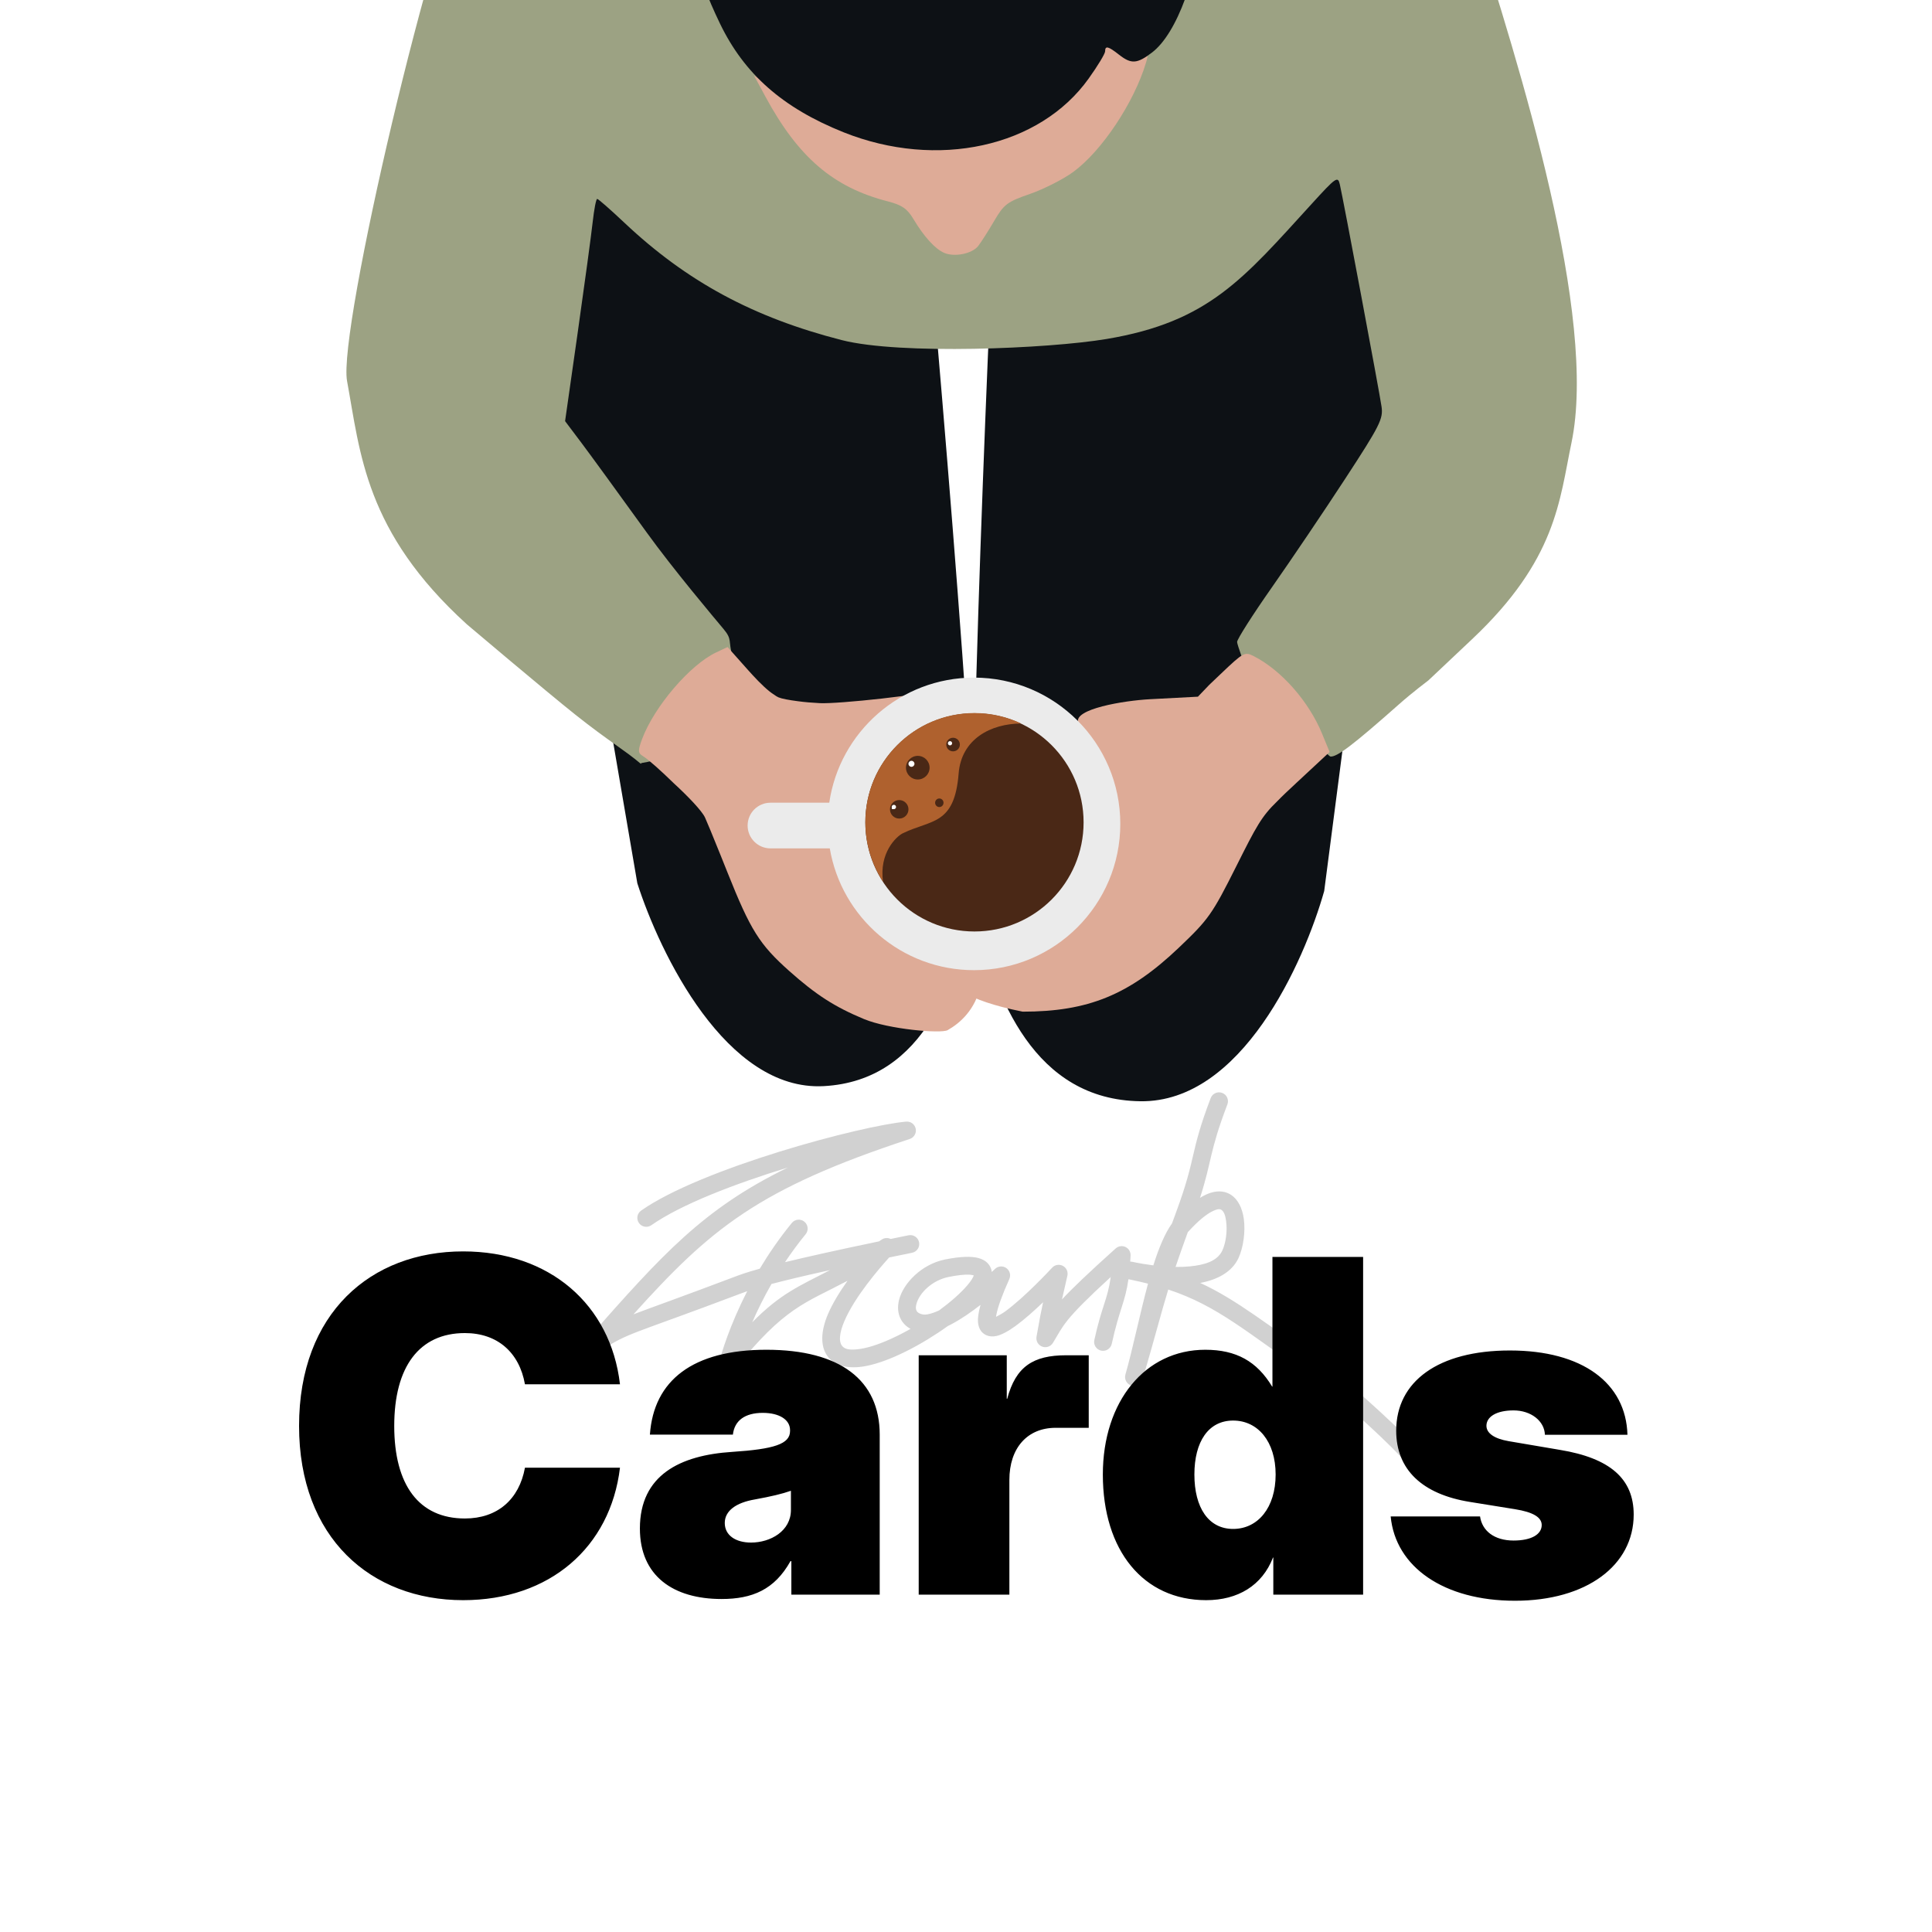
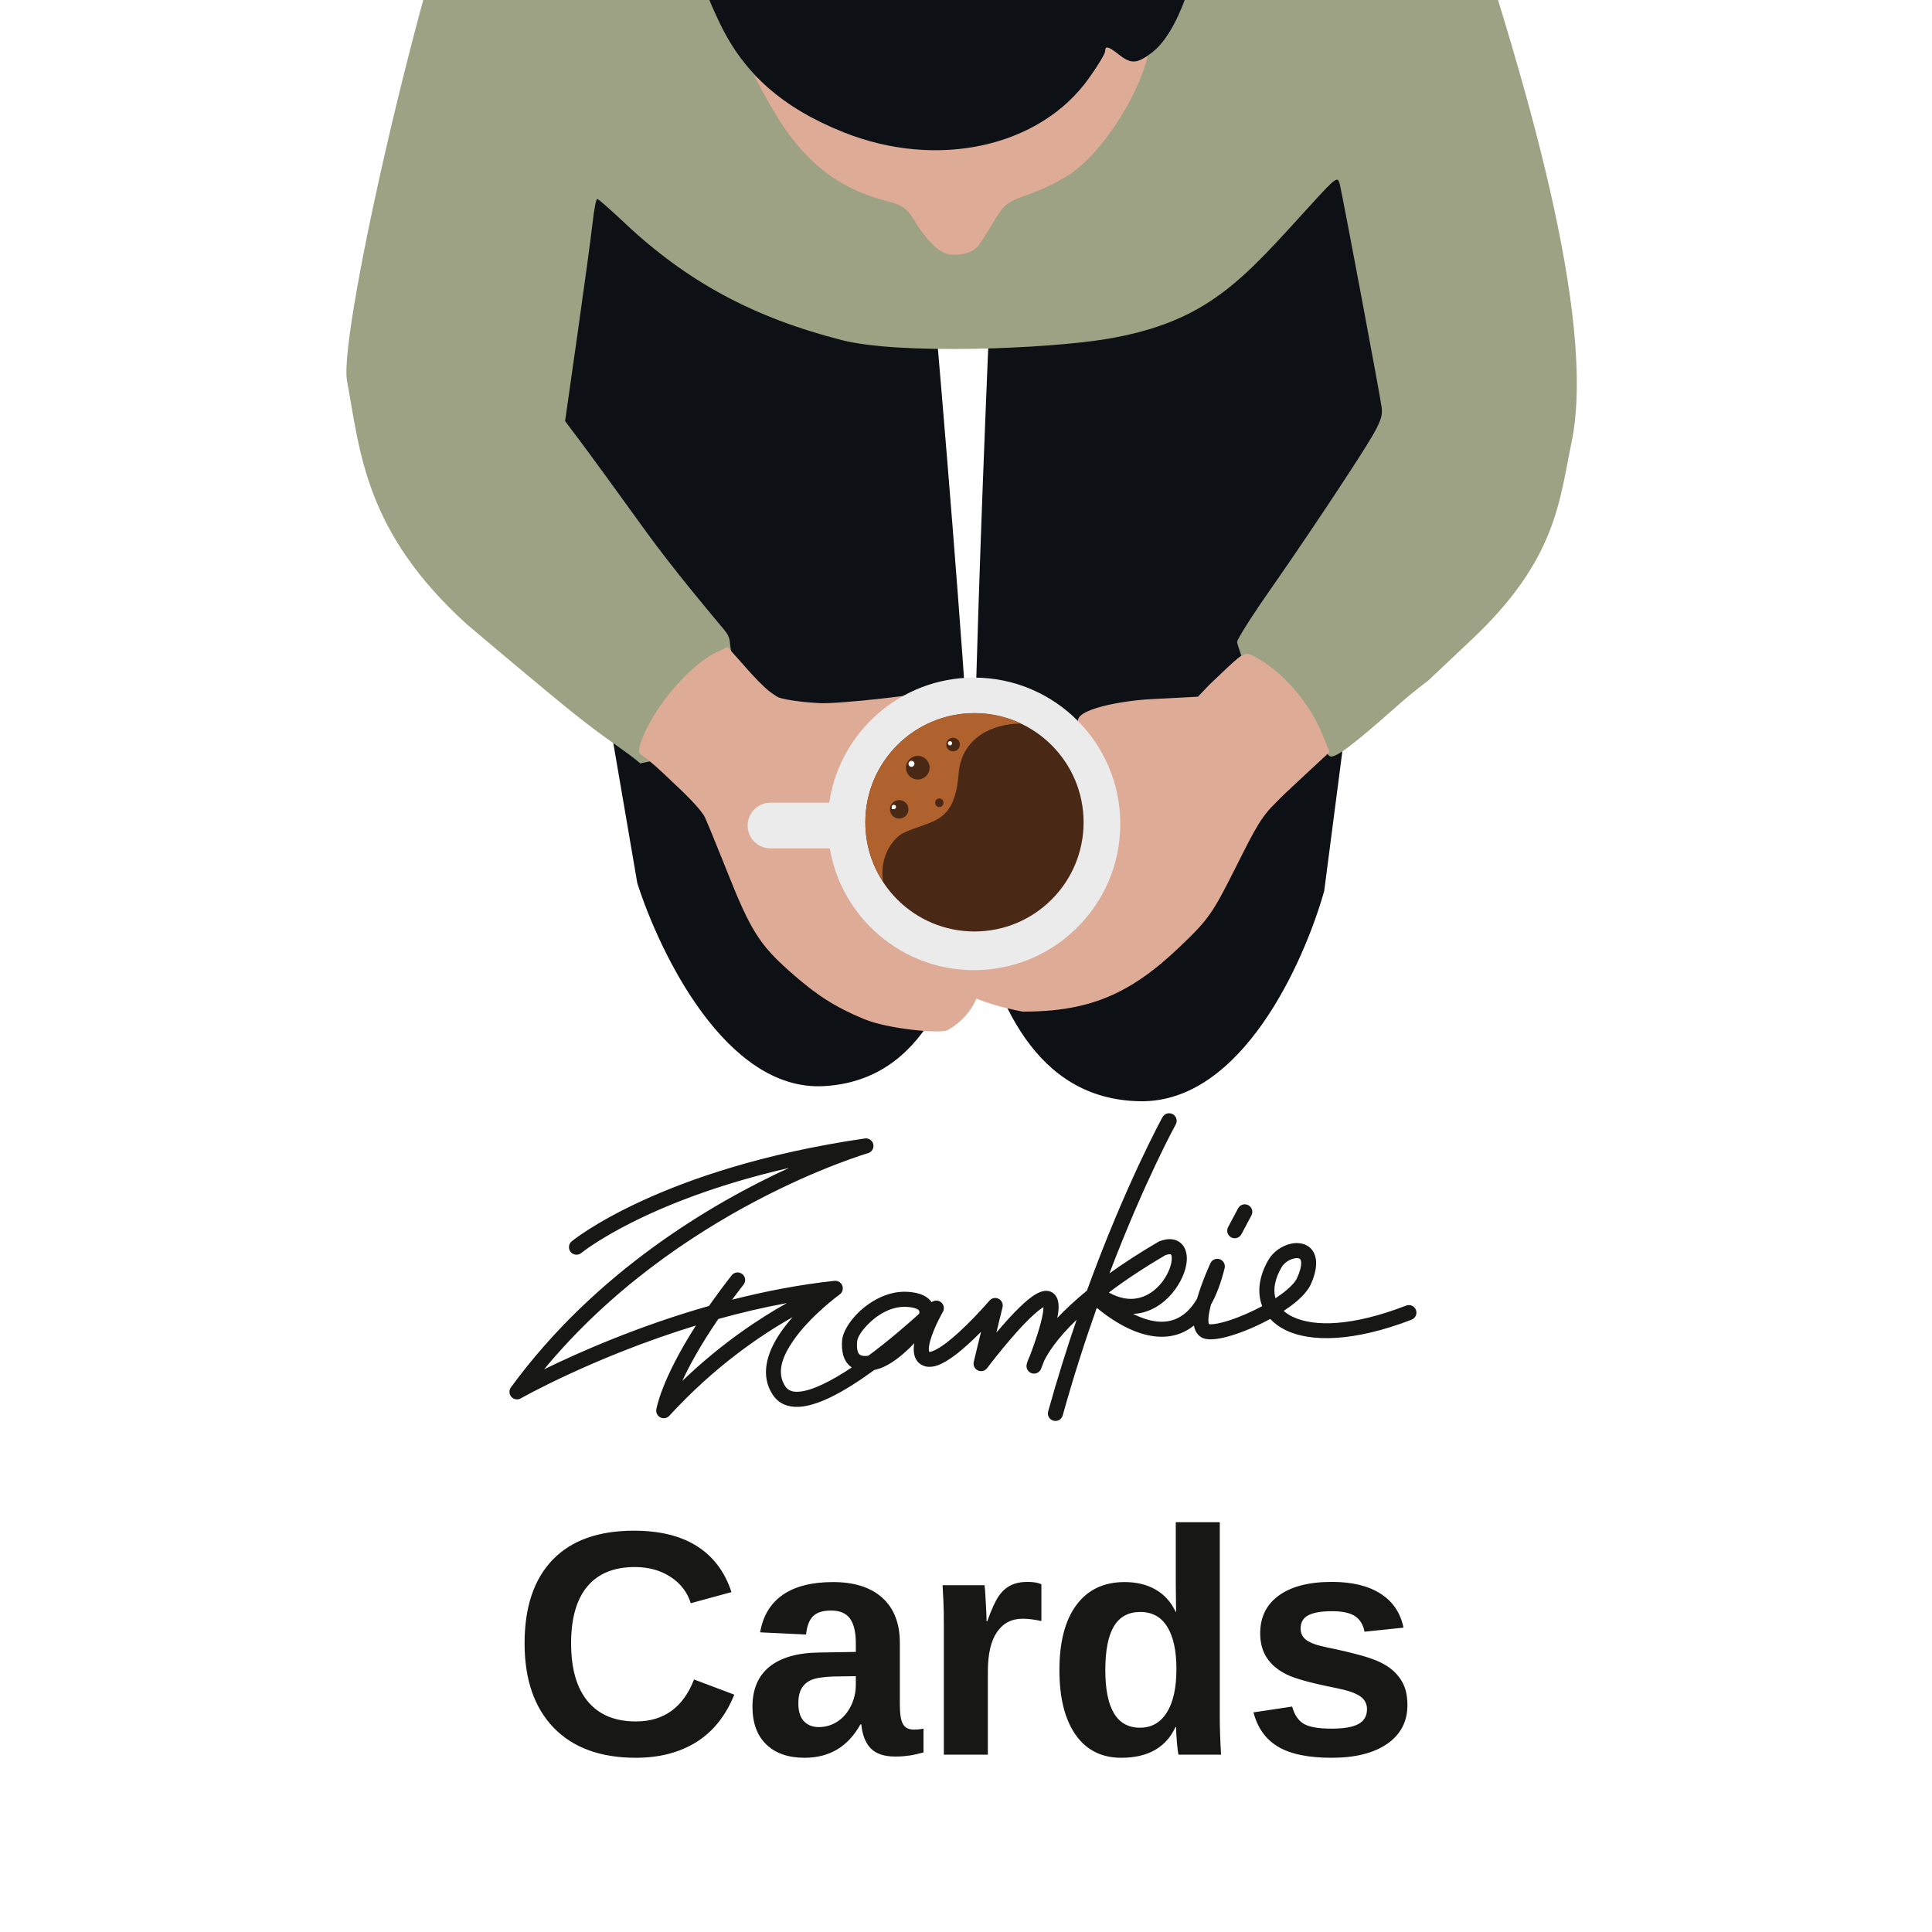
<svg xmlns="http://www.w3.org/2000/svg" width="100%" height="100%" viewBox="0 0 1024 1024" version="1.1" xml:space="preserve" style="fill-rule:evenodd;clip-rule:evenodd;stroke-linejoin:round;stroke-miterlimit:2;">
  <g transform="matrix(1.028948,0,0,1.028948,-9.47348,-16.23163)">
    <rect x="-7.797" y="-4.842" width="1027.998" height="1027.998" style="fill:white;" />
  </g>
  <g transform="matrix(1,0,0,1,-0.126261,-79.43937)">
    <g id="female" transform="matrix(1.961128,0,0,1.961128,-1369.458,-334.1111)">
      <g id="left-leg" transform="matrix(-0.67904,-0.046802,0.05157,-0.748225,1712.35,1009.095)">
        <path d="M1167.362,932.818C1162.294,932.304 1000.879,947.589 1000.519,947.242C1000.173,946.882 1017.961,681.297 1017.961,681.297C1024.014,655.151 1044.869,603.203 1085,601.174C1127.192,599.041 1145.293,634.783 1155.38,663.727C1160.872,679.486 1167.505,911.395 1167.362,932.818Z" style="fill:rgb(13,17,21);" />
      </g>
      <g id="right-leg" transform="matrix(0.651424,-0.072937,-0.083452,-0.745343,264.3425,1031.634)">
        <path d="M1167.362,932.818C1162.294,932.304 1000.879,947.589 1000.519,947.242C1000.173,946.882 1017.961,681.297 1017.961,681.297C1024.014,655.151 1044.869,603.203 1085,601.174C1127.192,599.041 1145.293,634.783 1155.38,663.727C1160.872,679.486 1167.505,911.395 1167.362,932.818Z" style="fill:rgb(13,17,21);" />
      </g>
      <g id="body" transform="matrix(0.75,0,0,0.75,590.0366,85.63207)">
        <path d="M412.775,33.563C421.535,30.563 547.569,27.902 554.889,30.249C611.502,48.355 656.466,79.856 674.906,137.296C692.36,191.682 720.244,281.085 710.71,326.605C706.364,347.365 705.333,368.653 674.893,397.333L659.187,412.147C659.187,412.147 653.4,416.493 648.533,420.813C632.08,435.387 626.173,439.88 623.853,439.6C622.573,439.453 593.233,407.308 593.233,407.308C593.233,407.308 590.227,399.307 590.227,398.32C590.227,397.32 595.88,388.453 602.8,378.587C609.707,368.733 621.587,351.147 629.173,339.52C641.707,320.32 642.92,317.92 642.28,313.52C641.52,308.213 628.467,238.68 627.24,233.413C626.533,230.373 625.88,230.827 617.16,240.4C592.507,267.4 580.099,282.974 543.179,289.148C522.139,292.668 468.707,294.907 447.773,289.547C415.88,281.387 391.907,268.44 369.413,247.227C364.427,242.52 360.027,238.667 359.64,238.667C359.24,238.667 358.52,242.413 358.013,247C357.507,251.587 355.067,269.6 352.587,287.04L348.067,318.747L353.813,326.373C356.973,330.573 367.56,345.107 377.333,358.667C387.107,372.227 401.887,389.728 405.14,393.621C408.407,397.501 406.802,397.892 408.328,403.33C407.853,402.856 387.564,429.002 381.502,439.717C380.246,441.938 374.642,441.566 375.447,442.297C369.501,437.243 363.867,434.133 351.76,424.52C341.267,416.173 312.667,391.96 312.667,391.96C275.92,358.573 274.272,330.2 269.499,304.28C266.166,286.16 300.498,139.598 315.991,109.585C337.711,67.531 358.922,52.057 412.775,33.563Z" style="fill:rgb(156,162,131);fill-rule:nonzero;" />
      </g>
      <g id="right-hand" transform="matrix(0.749487,0.027744,-0.027744,0.749487,16.66329,-31.54168)">
        <path d="M1269.664,524.675C1274.646,527.658 1298.477,568.081 1286.477,631.455C1284.87,639.94 1279.776,644.918 1275.262,647.696C1272.917,649.139 1253.875,648.149 1244.982,644.829C1234.249,640.816 1227.369,636.736 1217.382,628.483C1206.369,619.376 1202.915,614.296 1193.929,593.989C1192.929,591.723 1191.929,589.469 1190.982,587.349L1190.955,587.296C1188.115,580.936 1185.729,575.696 1185.075,574.429C1185.075,574.416 1185.062,574.403 1185.062,574.389C1185.049,574.389 1185.049,574.376 1185.049,574.376C1183.835,572.003 1178.702,567.016 1173.369,562.469C1168.675,558.216 1163.929,554.243 1161.889,553.096C1160.022,552.056 1159.942,551.216 1161.329,546.989C1165.249,535.149 1177.595,519.549 1186.889,514.749L1190.902,512.683L1198.595,520.709C1199.142,521.296 1199.715,521.869 1200.289,522.443C1203.129,525.323 1206.155,528.003 1208.142,529.123C1208.862,529.616 1209.462,529.949 1209.915,530.123C1211.049,530.563 1213.729,530.963 1216.995,531.256C1219.302,531.483 1221.942,531.616 1224.915,531.656C1231.409,531.736 1262.757,527.292 1269.664,524.675Z" style="fill:rgb(222,171,151);" />
      </g>
      <g id="face" transform="matrix(0.75,0,0,0.75,590.0366,84.13207)">
        <path d="M484.667,260.107C481.427,258.707 477.387,254.267 473.6,247.933C471.36,244.173 469.453,242.867 464.347,241.547C444.733,236.52 432.107,225.707 420.24,203.773L416.16,196.227L424.413,201.72C438.493,211.093 449.613,216.36 461.76,218.84C474.067,221.693 486.4,221.84 497.733,219.493C506.853,217.96 514.213,214.773 522.707,209.093C523.613,208.493 524.587,207.747 525.6,206.893C529.68,203.707 533.307,200 536.373,195.813C539.987,191.4 542.667,187.28 542.667,185.493C542.667,184.72 542.813,184.267 543.187,184.133C543.693,184.013 544.667,184.507 546.4,185.72C546.773,186 547.187,186.32 547.64,186.667C550.227,188.707 552.013,189.507 554.12,189.013C554.453,188.987 554.8,188.92 555.133,188.84C558.267,188.053 558.413,188.227 557.373,191.667C553.027,206.067 541.467,223.4 531.187,230.947C527.6,233.573 520.587,237.133 515.613,238.867C507.347,241.72 506.213,242.587 502.653,248.667C500.507,252.333 497.92,256.387 496.907,257.667C494.68,260.453 488.373,261.707 484.667,260.107Z" style="fill:rgb(222,171,151);fill-rule:nonzero;" />
      </g>
      <g id="hair" transform="matrix(0.75,0,0,0.75,590.0366,85.63207)">
        <path d="M438.667,0C467.62,-41.041 499.575,-44.379 534.667,0L534.667,4.133C534.667,6.4 533.693,11.627 532.493,15.733C530.32,23.213 530.32,23.213 533.453,25.28C566.08,46.64 583.4,88.027 578.733,133.44C576.2,158.187 568.573,179.04 559.56,185.92C554.16,190.027 552.08,190.16 547.64,186.667C543.773,183.627 542.667,183.36 542.667,185.493C542.667,186.32 540.013,190.72 536.76,195.267C519.093,220.04 482.147,228.133 448.413,214.653C426.467,205.867 412.6,193.64 403.813,175.333C394.88,156.707 392.893,146.733 392.8,120C392.707,92.667 393.96,86.6 403.987,65.893C411.267,50.853 424.147,35.6 436,28C439.667,25.64 442.667,23.56 442.667,23.36C442.667,23.16 441.773,20.453 440.667,17.333C439.56,14.213 438.667,9.04 438.667,5.827L438.667,0Z" style="fill:rgb(13,17,21);" />
      </g>
      <g id="left-hand" transform="matrix(0.75,0,0,0.72045,0.723444,16.83156)">
        <path d="M1273.167,637.895C1265.777,628.277 1299.917,625.96 1309.501,621.488C1321.431,615.921 1329.102,598.803 1332.209,583.749C1335.409,568.256 1322.135,549.447 1318.752,540.462C1316.813,535.313 1335.142,532.149 1344.622,531.629L1361.862,530.683L1365.982,526.203L1370.035,522.189C1378.315,513.976 1378.742,513.736 1382.062,515.523C1392.022,520.843 1401.849,532.496 1406.635,544.643L1409.315,551.429L1397.222,563.136C1394.422,565.843 1392.249,567.976 1390.435,569.923C1384.795,575.576 1382.862,579.389 1375.822,594.016C1366.969,612.389 1365.769,614.163 1354.862,624.963C1337.102,642.536 1322.289,648.843 1298.715,648.843C1276.924,644.37 1273.589,638.445 1273.167,637.895Z" style="fill:rgb(222,171,151);" />
      </g>
      <g id="coffe-cup" transform="matrix(0.983385,0,0,0.983385,-167.1599,-242.8911)">
        <path d="M1108.2,694.59L1091.893,694.59C1088.429,694.59 1085.617,691.778 1085.617,688.314C1085.617,684.851 1088.429,682.039 1091.893,682.039L1108.057,682.039C1110.881,662.606 1127.628,647.659 1147.839,647.659C1170.027,647.659 1188.04,665.673 1188.04,687.86C1188.04,710.048 1170.027,728.062 1147.839,728.062C1127.944,728.062 1111.405,713.578 1108.2,694.59Z" style="fill:rgb(235,235,235);" />
      </g>
      <g id="coffe" transform="matrix(0.733622,0,0,0.733622,119.6488,-71.50248)">
        <circle cx="1147.839" cy="687.86" r="40.201" style="fill:rgb(74,40,22);" />
      </g>
      <g transform="matrix(0.509911,0,0,0.509911,701.1644,172.8496)">
        <path d="M462.537,541.9C456.61,532.822 453.164,521.98 453.164,510.34C453.164,478.418 479.08,452.501 511.002,452.501C519.853,452.501 528.241,454.493 535.744,458.053C519.727,458.093 504.065,466.215 502.612,484.51C500.433,511.953 488.328,508.873 473.151,516.151C469.384,517.957 460.377,526.807 462.537,541.9Z" style="fill:rgb(175,97,46);" />
      </g>
    </g>
    <g transform="matrix(1,0,0,1,254.1566,-69.96748)">
      <circle cx="232.412" cy="556.29" r="6.26" style="fill:rgb(74,40,22);" />
    </g>
    <g transform="matrix(0.78338,0,0,0.78338,294.665,72.60926)">
      <circle cx="232.412" cy="556.29" r="6.26" style="fill:rgb(74,40,22);" />
    </g>
    <g transform="matrix(0.355954,0,0,0.363442,415.2576,302.7447)">
      <circle cx="232.412" cy="556.29" r="6.26" style="fill:rgb(74,40,22);" />
    </g>
    <g transform="matrix(0.254311,0,0,0.254311,424.1186,342.8067)">
      <circle cx="232.412" cy="556.29" r="6.26" style="fill:white;" />
    </g>
    <g transform="matrix(0.07516,0,0,0.07516,455.7491,466.0251)">
      <circle cx="232.412" cy="556.29" r="6.26" style="fill:white;" />
    </g>
    <g transform="matrix(0.183965,0,0,0.183965,431.1427,404.8171)">
      <circle cx="232.412" cy="556.29" r="6.26" style="fill:white;" />
    </g>
    <g transform="matrix(0.576259,0,0,0.576259,371.342,153.4989)">
      <circle cx="232.412" cy="556.29" r="6.26" style="fill:rgb(74,40,22);" />
    </g>
    <g transform="matrix(0.179248,0,0,0.179248,461.9931,373.671)">
      <circle cx="232.412" cy="556.29" r="6.26" style="fill:white;" />
    </g>
  </g>
-   <g transform="matrix(0.628344,0.052037,-0.052037,0.628344,164.8841,262.3288)">
-     <path d="M739.173,600.345C738.026,620.002 733.676,625.787 729.674,655.624C729.123,659.727 725.346,662.611 721.243,662.06C717.14,661.51 714.256,657.732 714.807,653.63C718.71,624.53 723.068,619.078 724.187,599.71C687.496,639.391 688.13,643.344 680.321,658.932C678.706,662.156 675.027,663.774 671.56,662.786C668.093,661.798 665.819,658.483 666.146,654.893C667.518,639.827 668.251,633.035 669.251,625.553C662.584,633.086 654.887,641.24 647.943,647.239C642.16,652.235 636.697,655.763 632.55,657.038C629.282,658.043 626.409,657.939 624.055,657.124C620.407,655.862 617.15,652.926 616.104,646.73C615.569,643.556 615.769,638.783 617.034,632.088C609.828,638.714 601.56,645.58 593.517,650.619C592.74,651.106 591.962,651.575 591.187,652.025C571.105,669.194 545.333,685.642 525.465,691.234C510.854,695.347 498.96,693.432 492.28,685.578C485.411,677.503 485.119,664.739 489.827,650.534C492.987,640.995 498.26,630.69 503.926,621.138C469.572,643.164 453.336,647.259 415.701,702.932C413.703,705.888 409.899,707.027 406.605,705.656C403.311,704.284 401.439,700.782 402.13,697.281C403.394,690.868 408.053,667.217 420.662,636.806C418.444,637.787 416.681,638.624 415.063,639.393C325.696,681.905 324.477,679.287 302.063,696.77C299.102,699.081 294.888,698.844 292.204,696.216C289.52,693.588 289.194,689.38 291.441,686.37C346.695,612.361 377.821,570.887 446.051,530.418C403.392,547.427 359.115,568.687 335.75,588.179C332.571,590.831 327.838,590.403 325.186,587.225C322.534,584.046 322.962,579.313 326.141,576.661C373.535,537.124 504.035,490.351 542.014,483.726C545.77,483.071 549.42,485.338 550.497,488.996C551.574,492.654 549.736,496.537 546.224,498.022C422.605,550.307 385.4,587.247 326.948,664.072C341.666,657.017 364.796,646.695 408.62,625.848C412.85,623.836 418.057,621.35 429.577,617.096C435.972,604.084 443.769,590.349 453.254,576.546C455.598,573.135 460.271,572.268 463.683,574.612C467.094,576.957 467.961,581.63 465.617,585.041C459.869,593.406 454.77,601.745 450.252,609.897C467.257,604.233 491.663,596.577 527.59,585.929C528.309,585.364 529.036,584.791 529.769,584.209C531.92,582.504 534.745,582.155 537.164,583.101C541.888,581.71 546.795,580.272 551.894,578.784C555.868,577.625 560.035,579.91 561.194,583.883C562.354,587.857 560.069,592.024 556.095,593.184C549.478,595.114 543.19,596.96 537.211,598.724C529.507,608.786 511.102,634.017 504.065,655.252C502.487,660.016 501.488,664.535 501.528,668.553C501.557,671.399 502.075,673.942 503.706,675.86C506.42,679.052 511.137,678.901 516.701,677.894C524.729,676.443 534.191,672.407 543.972,666.993C549.313,664.038 554.739,660.668 560.071,657.041C555.98,655.252 553.06,652.557 551.091,649.388C548.405,645.067 547.459,639.646 548.404,633.74C550.652,619.691 564.52,602.166 584.31,596.478C597.365,592.726 606.339,591.975 611.9,592.98C618.414,594.158 621.894,597.505 623.526,601.536C623.803,602.22 624.025,602.948 624.187,603.717C625.393,602.404 626.254,601.441 626.703,600.939C629.09,598.273 633.029,597.664 636.109,599.487C639.19,601.309 640.553,605.054 639.366,608.43C634.295,622.848 631.652,632.873 630.947,639.52C630.894,640.019 630.864,640.532 630.851,641.033C632.99,639.729 635.875,637.842 638.136,635.889C653.743,622.405 673.311,597.413 674.451,595.961C676.544,593.294 680.165,592.362 683.285,593.688C686.405,595.014 688.247,598.268 687.78,601.626C686.505,610.773 685.615,616.838 684.903,621.865C692.616,612.058 704.948,598.103 726.373,575.414C728.455,573.209 731.661,572.475 734.495,573.555C737.33,574.634 739.235,577.315 739.323,580.347C739.374,582.126 739.411,583.82 739.434,585.437C739.947,585.39 740.472,585.395 741.004,585.458L741.092,585.468C742.265,585.606 743.425,585.747 744.571,585.892C747.879,586.264 752.998,586.755 759.061,587.006C762.475,571.94 766.66,559.033 771.776,550.622C772.637,547.473 773.548,544.167 774.514,540.684C787.977,492.132 781.553,491.216 795.52,442.871C796.669,438.894 800.831,436.598 804.807,437.747C808.784,438.896 811.08,443.057 809.931,447.034C797.896,488.693 801.033,495.08 793.476,527.212C796.699,524.822 799.642,523.174 802.293,522.132C809.161,519.435 814.806,520.125 819.359,522.592C825.277,525.799 829.605,532.797 831.594,541.575C834.078,552.543 833.137,566.201 829.901,574.971C825.397,587.173 813.711,594.613 799.567,598.467C831.458,610.061 858.256,628.663 909.729,658.178C921.93,665.174 970.336,701.344 989.205,718.653C992.255,721.451 992.46,726.199 989.662,729.25C986.864,732.3 982.115,732.505 979.065,729.707C960.823,712.973 914.063,677.954 902.267,671.191C840.912,636.009 815.935,616.537 773.243,606.224C768.89,626.217 766.131,643.406 757.953,683.373L757.947,683.403C757.118,687.455 753.165,690.071 749.111,689.25C745.057,688.43 742.433,684.482 743.245,680.426L743.251,680.396C747.557,658.888 751.05,629.018 755.881,602.703C751.568,601.978 747.057,601.321 742.309,600.726C740.922,600.569 739.882,600.436 739.256,600.356L739.173,600.345ZM785.632,556.825C782.367,568.809 779.848,578.438 777.778,586.795C781.728,586.512 785.72,586.05 789.603,585.347C801.276,583.234 812.285,579.38 815.828,569.777C818.24,563.243 818.816,553.061 816.964,544.889C816.06,540.896 814.906,537.239 812.214,535.781C810.448,534.824 808.268,535.61 805.366,537.268C800.046,540.307 793.732,546.372 786.063,556.253C785.918,556.439 785.774,556.63 785.632,556.825ZM488.568,613.387C466.132,620.332 451.023,625.342 440.447,629.102C434.774,641.206 430.38,652.54 426.998,662.492C449.042,636.106 464.477,628.576 488.568,613.387ZM582.712,639.608C591.797,631.704 599.509,623.705 604.515,616.768C606.473,614.054 607.988,611.554 608.88,609.32C609.059,608.872 609.218,608.318 609.335,607.857C608.408,607.704 606.948,607.513 605.632,607.562C601.372,607.719 595.72,608.806 588.453,610.895C574.81,614.816 564.766,626.424 563.216,636.109C562.895,638.116 562.918,640.001 563.83,641.47C564.673,642.825 566.275,643.578 568.44,644.003C571.334,644.572 574.695,643.478 578.344,641.836C579.778,641.19 581.237,640.441 582.712,639.608Z" style="fill:rgb(209,209,209);" />
+   <g id="frankie-brand" transform="translate(270 590) scale(1)" fill="#171715">
+     <path d="M105.797,102.17c3.538,-5.067 7.518,-10.474 11.995,-16.216c1.357,-1.741 3.873,-2.052 5.614,-0.695c1.741,1.357 2.052,3.873 0.695,5.614c-2.142,2.748 -4.167,5.414 -6.079,7.998c17.242,-4.398 35.538,-7.976 54.251,-10c0.784,-0.085 1.544,0.064 2.207,0.393c0.43,0.213 0.827,0.505 1.165,0.874c0.27,0.293 0.498,0.628 0.673,0.996c0.183,0.384 0.299,0.788 0.352,1.196c0.099,0.752 -0.021,1.496 -0.317,2.156c-0.194,0.433 -0.467,0.836 -0.814,1.184c-0.166,0.167 -0.347,0.32 -0.543,0.456c-0.986,0.719 -15.743,11.594 -24.7,24.666c-5.432,7.927 -9.049,16.676 -3.993,24.127c1.449,2.135 3.745,2.83 6.482,2.745c3.786,-0.118 8.257,-1.615 13.089,-3.878c4.982,-2.333 10.292,-5.482 15.596,-9.023c-0.098,-0.063 -0.193,-0.127 -0.287,-0.192c-4.189,-2.908 -5.39,-8.642 -4.823,-14.439c0.335,-3.427 2.97,-8.568 7.469,-13.302c6.314,-6.645 16.144,-12.563 26.561,-12.168c8.104,0.307 11.715,3.022 13.372,5.553c1.434,-1.158 3.497,-1.191 4.974,-0.038c1.57,1.227 1.998,3.422 1.003,5.149c0,0 -4.846,8.374 -6.761,15.547c-0.431,1.613 -0.72,3.149 -0.677,4.464c0.009,0.266 0.032,0.518 0.079,0.754c0.03,0.151 0.007,0.328 0.164,0.366c0.749,0.18 1.643,-0.25 2.709,-0.732c1.818,-0.823 3.832,-2.131 5.931,-3.701c10.723,-8.018 23.251,-22.676 23.251,-22.676c1.204,-1.406 3.214,-1.802 4.861,-0.959c1.647,0.843 2.501,2.706 2.064,4.504l-3.254,13.398c6.115,-7.21 13.516,-15.275 18.999,-19.142c2.186,-1.542 4.184,-2.484 5.787,-2.811c1.975,-0.403 3.636,-0.053 4.97,0.8c1.645,1.052 3.189,3.214 3.227,7.288c0.015,1.564 -0.201,3.58 -0.694,6.109c4.121,-4.368 9.272,-9.223 15.704,-14.488c20.621,-56.653 40.055,-91.93 40.055,-91.93c1.065,-1.934 3.499,-2.64 5.433,-1.575c1.934,1.065 2.64,3.499 1.575,5.433c-0,0 -16.488,29.962 -35.127,78.939c7.356,-5.284 15.934,-10.885 25.936,-16.742c0.188,-0.11 0.385,-0.205 0.589,-0.283c5.231,-2.005 8.888,-1.063 11.188,0.882c2.29,1.937 3.574,5.318 3.259,9.575c-0.762,10.295 -11.216,26.548 -27.287,27.988c-0.38,0.034 -0.764,0.06 -1.151,0.078c0.278,0.137 0.557,0.273 0.838,0.406c6.607,3.133 14.19,5.157 21.194,2.503c4.378,-1.659 8.393,-5.091 11.834,-10.914c2.671,-9.315 7.134,-18.904 7.134,-18.904c0.873,-1.861 3.014,-2.757 4.952,-2.073c1.938,0.684 3.043,2.725 2.555,4.722c-1.943,7.947 -4.409,14.285 -7.226,19.294c-0.596,2.217 -1.054,4.384 -1.268,6.336c-0.114,1.033 -0.156,1.993 -0.082,2.843c0.034,0.396 0.188,0.949 0.264,1.204c1.552,0.254 3.843,-0.131 6.581,-0.799c5.167,-1.26 11.616,-3.731 17.891,-6.819c1.265,-0.623 2.523,-1.27 3.763,-1.938c-0.379,-0.966 -0.689,-1.96 -0.929,-2.979c-1.491,-6.331 -0.254,-13.765 4.211,-21.512c2.549,-4.423 7.352,-7.599 11.921,-8.588c3.603,-0.78 7.041,-0.206 9.5,1.606c3.584,2.642 6.034,8.783 1.118,19.759c-1.321,2.95 -3.994,6.136 -7.637,9.226c-2.006,1.701 -4.314,3.394 -6.815,5.033c1.285,1.139 2.81,2.145 4.563,3.003c11.648,5.701 32.148,5.068 60.368,-5.832c2.059,-0.795 4.377,0.231 5.173,2.29c0.795,2.059 -0.231,4.377 -2.29,5.173c-31.175,12.041 -53.901,11.852 -66.768,5.555c-3.303,-1.617 -6.02,-3.627 -8.151,-5.947c-1.477,0.806 -2.98,1.585 -4.494,2.33c-8.03,3.952 -16.337,6.934 -22.349,8.016c-3.084,0.555 -5.669,0.602 -7.509,0.214c-3.251,-0.685 -5.399,-3.213 -6.136,-7.052c-2.373,1.911 -4.84,3.289 -7.337,4.235c-9.056,3.431 -18.913,1.294 -27.456,-2.756c-6.851,-3.249 -12.813,-7.669 -16.665,-10.862c-6.136,17.276 -12.319,36.41 -18.062,57.03c-0.592,2.127 -2.8,3.372 -4.927,2.78c-2.127,-0.592 -3.372,-2.8 -2.78,-4.927c4.82,-17.307 9.948,-33.579 15.102,-48.6c-10.598,10.191 -15.292,17.788 -17.29,21.904c-0.497,1.325 -1.021,2.697 -1.573,4.116c-0.755,1.94 -2.872,2.977 -4.868,2.384c-1.996,-0.593 -3.203,-2.618 -2.775,-4.656c0,0 0.309,-1.627 1.723,-4.64c4.378,-11.633 6.568,-19.341 7.108,-24.121c0.059,-0.525 0.073,-1.093 0.067,-1.603c-0.226,0.12 -0.451,0.248 -0.651,0.378c-1.415,0.918 -2.994,2.21 -4.668,3.734c-10.616,9.66 -24.528,28.18 -24.528,28.18c-1.141,1.517 -3.19,2.023 -4.906,1.212c-1.716,-0.811 -2.625,-2.716 -2.177,-4.56l3.861,-15.9c-4.274,4.311 -9.3,9.024 -13.994,12.534c-3.195,2.39 -6.273,4.234 -8.907,5.189c-2.424,0.878 -4.603,1.046 -6.393,0.615c-4.866,-1.169 -6.911,-5.339 -6.257,-11.185c0.041,-0.37 0.095,-0.748 0.159,-1.133c-1.092,1.149 -2.252,2.315 -3.46,3.458c-5.068,4.793 -11.012,9.075 -16.493,10.44c-0.398,0.099 -0.788,0.189 -1.169,0.269c-8.058,5.887 -16.501,11.35 -24.186,14.949c-5.975,2.798 -11.551,4.483 -16.232,4.629c-5.731,0.179 -10.318,-1.777 -13.352,-6.25c-6.9,-10.171 -3.4,-22.32 4.014,-33.141c1.946,-2.84 4.144,-5.584 6.423,-8.163c-17.247,9.731 -41.589,26.322 -65.366,52.28c-1.191,1.3 -3.092,1.667 -4.681,0.904c-1.589,-0.763 -2.491,-2.476 -2.221,-4.218c0,0 2.234,-15.232 20.998,-44.529c-53.86,16.474 -92.858,38.638 -92.858,38.638c-1.64,0.932 -3.707,0.592 -4.962,-0.816c-1.255,-1.408 -1.356,-3.5 -0.243,-5.023c45.192,-61.811 107.362,-97.966 147.383,-116.317c-76.52,17.564 -110.078,45.085 -110.078,45.085c-1.703,1.405 -4.226,1.162 -5.631,-0.541c-1.405,-1.703 -1.162,-4.226 0.541,-5.631c0,0 46.629,-38.669 155.376,-54.533c2.081,-0.304 4.041,1.056 4.487,3.11c0.446,2.055 -0.776,4.104 -2.795,4.689c0,0 -101.238,29.364 -171.704,114.569c18.061,-8.829 49.661,-22.865 87.434,-33.608Zm4.948,6.904c-9.462,13.798 -15.396,24.765 -19.091,32.813c20.548,-19.707 40.559,-32.938 55.392,-41.228c-12.522,2.306 -24.695,5.195 -36.302,8.416Zm295.274,-10.966c2.192,-1.439 4.218,-2.924 5.982,-4.421c2.568,-2.178 4.58,-4.316 5.511,-6.395c1.521,-3.395 2.204,-6.023 2.133,-8.031c-0.033,-0.932 -0.182,-1.639 -0.697,-2.019c-0.783,-0.577 -1.913,-0.475 -3.061,-0.227c-2.552,0.552 -5.258,2.293 -6.682,4.764c-3.267,5.668 -4.446,11.051 -3.355,15.684c0.051,0.217 0.107,0.432 0.169,0.645Zm-88.314,-3.048c5.675,3.187 10.834,3.939 15.348,3.005c8.385,-1.735 14.323,-9.002 16.801,-15.479c0.768,-2.006 1.204,-3.934 1.198,-5.586c-0.003,-0.868 -0.008,-1.646 -0.46,-2.106c-0.163,-0.166 -0.427,-0.13 -0.73,-0.121c-0.628,0.019 -1.34,0.188 -2.151,0.479c-12.064,7.078 -21.934,13.717 -30.004,19.807Zm-127.43,33.489c10.773,-7.981 20.72,-16.639 26.866,-22.204c0.178,-0.452 0.315,-1.125 -0.067,-1.732c-0.252,-0.401 -0.734,-0.698 -1.417,-0.985c-1.305,-0.548 -3.114,-0.877 -5.574,-0.97c-8.07,-0.306 -15.567,4.536 -20.458,9.684c-2.973,3.129 -5.085,6.306 -5.306,8.571c-0.164,1.681 -0.193,3.38 0.16,4.869c0.211,0.892 0.535,1.714 1.263,2.22c1.03,0.715 2.498,0.856 4.534,0.548Zm195.955,-78.118c1.038,-1.948 3.462,-2.688 5.411,-1.65c1.948,1.038 2.688,3.462 1.65,5.411l-5.321,9.989c-1.038,1.948 -3.462,2.688 -5.411,1.65c-1.948,-1.038 -2.688,-3.462 -1.65,-5.411l5.321,-9.989Z" />
  </g>
-   <g transform="matrix(4.921302,0,0,4.921302,3908.6,-2072.46)">
-     <g transform="matrix(50,0,0,50,-617.3924,592.8643)">
-         </g>
-     <text x="-762.998px" y="592.864px" style="font-family:'InterDisplay-Black', 'Inter Display';font-weight:900;font-size:50px;">Cards</text>
-   </g>
+   <text x="512" y="930" text-anchor="middle" style="font-family:Arial,sans-serif;font-weight:900;font-size:170px;fill:#171715">Cards</text>
</svg>
